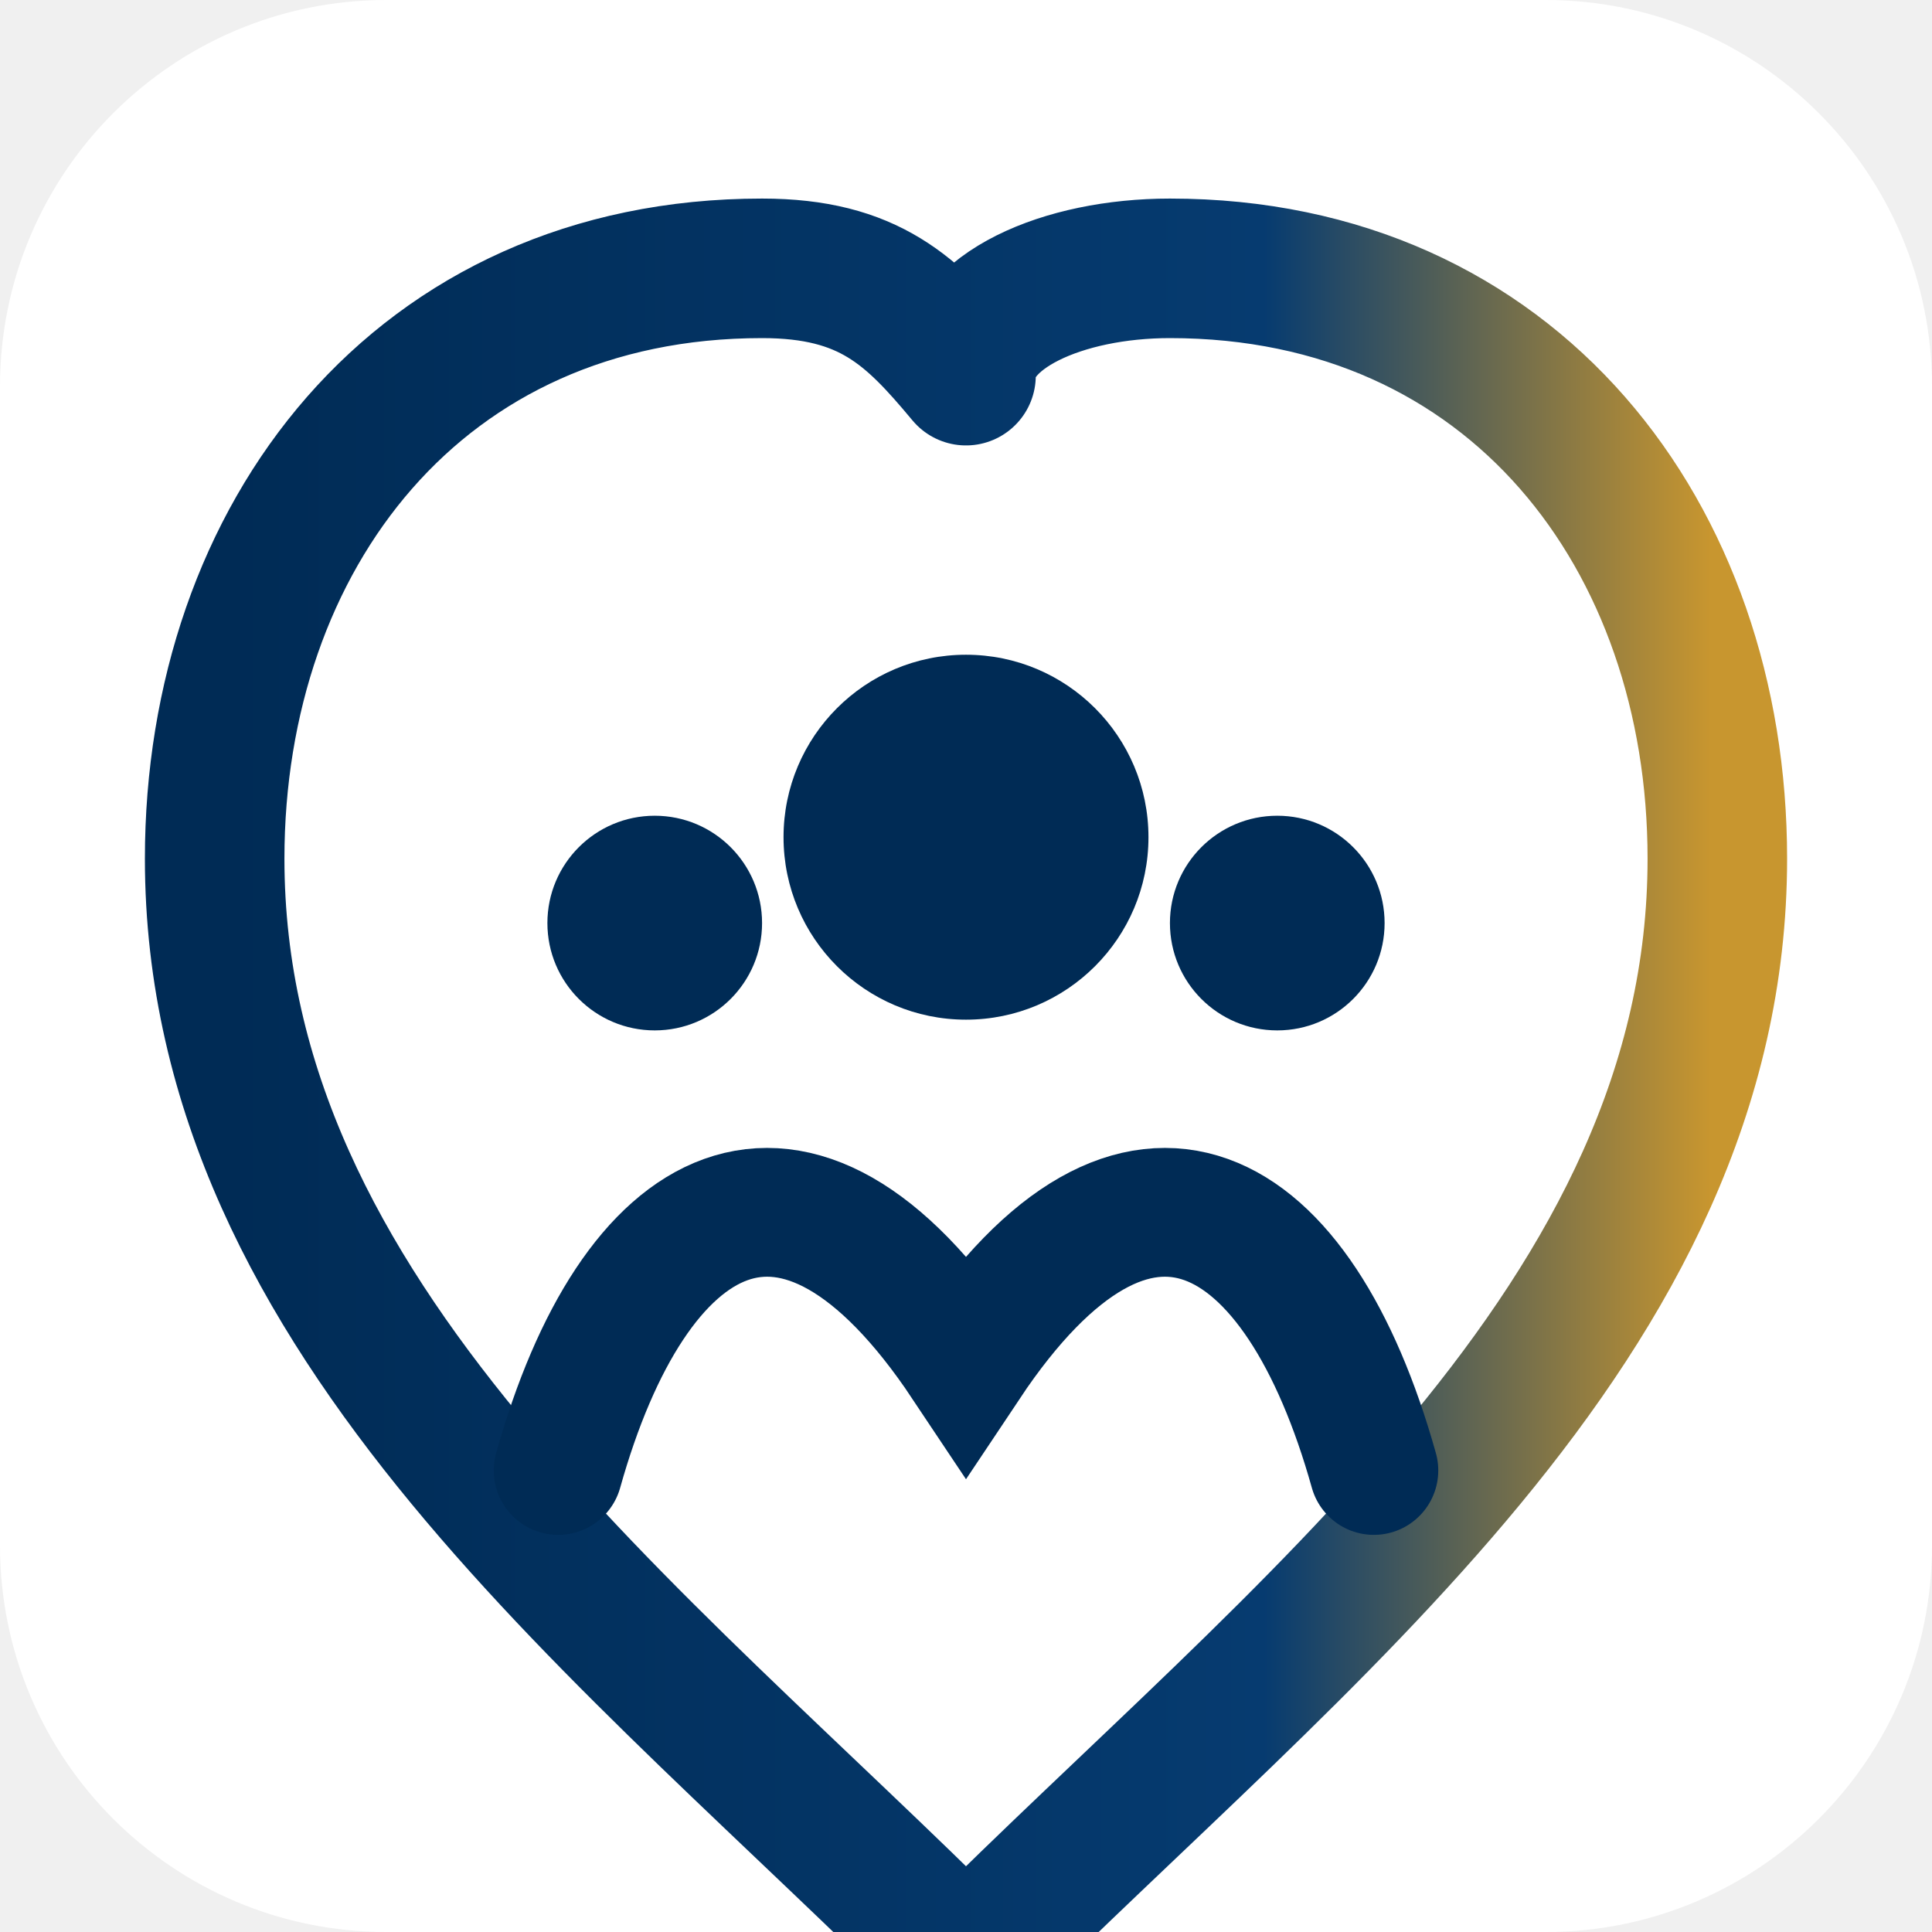
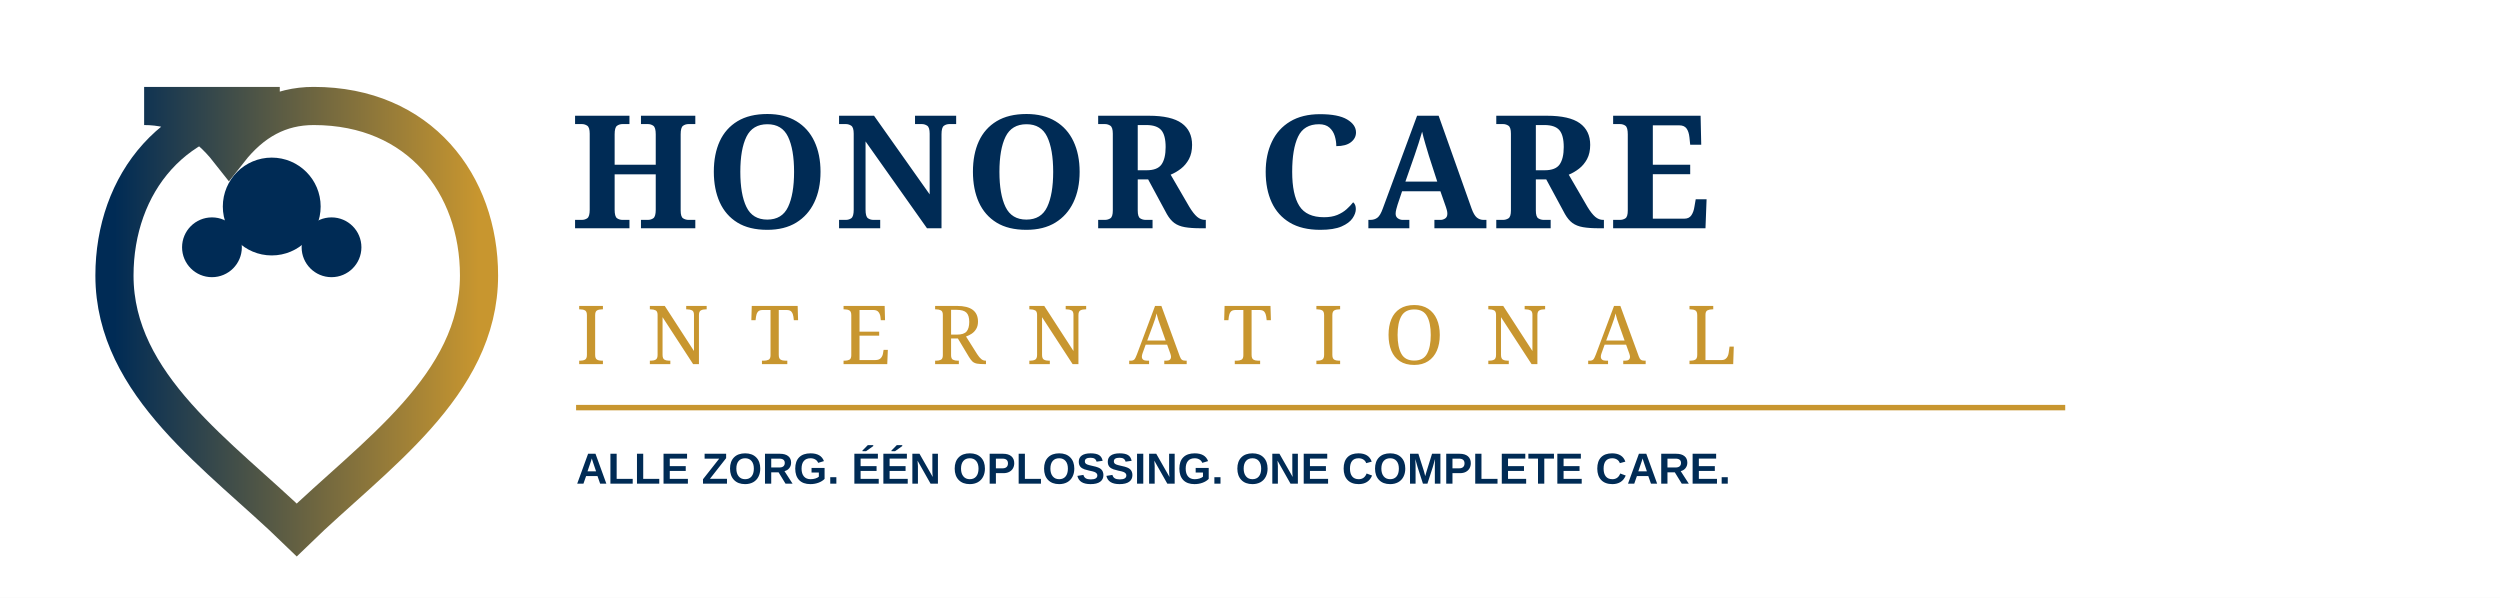
- <svg xmlns="http://www.w3.org/2000/svg" width="180" height="180" viewBox="0 0 180 180">
-   <rect width="180" height="180" rx="36" fill="#ffffff" />
+ <svg xmlns="http://www.w3.org/2000/svg" width="920" height="220" viewBox="0 0 920 220">
  <defs>
    <linearGradient id="g" x1="0" x2="1">
      <stop stop-color="#002b55" />
-       <stop offset=".7" stop-color="#063b70" />
      <stop offset="1" stop-color="#c8962f" />
    </linearGradient>
  </defs>
-   <path d="M71 25C39 25 20 50 20 80c0 43 39 72 70 103 31-31 70-60 70-103 0-30-19-55-51-55-10 0-19 4-19 10-5-6-9-10-19-10z" fill="none" stroke="url(#g)" stroke-width="13" stroke-linecap="round" stroke-linejoin="round" />
-   <circle cx="90" cy="78" r="17" fill="#002b55" />
-   <circle cx="61" cy="86" r="10" fill="#002b55" />
-   <circle cx="119" cy="86" r="10" fill="#002b55" />
-   <path d="M52 137c7-25 22-34 38-10 16-24 31-15 38 10" fill="none" stroke="#002b55" stroke-width="12" stroke-linecap="round" />
+   <rect width="920" height="220" fill="#fff" />
+   <path d="M110 32C60 32 32 69 32 112c0 52 50 85 86 120 36-35 86-68 86-120 0-43-28-80-78-80-16 0-29 7-40 21-11-14-24-21-40-21z" transform="scale(.78) translate(22,18)" fill="none" stroke="url(#g)" stroke-width="18" stroke-linecap="round" />
+   <circle cx="78" cy="91" r="11" fill="#002b55" />
+   <circle cx="122" cy="91" r="11" fill="#002b55" />
+   <circle cx="100" cy="76" r="18" fill="#002b55" />
+   <text x="210" y="84" font-family="Georgia,serif" font-size="58" font-weight="700" fill="#002b55" letter-spacing="2">HONOR CARE</text>
+   <text x="212" y="134" font-family="Georgia,serif" font-size="30" fill="#c8962f" letter-spacing="15">INTERNATIONAL</text>
+   <line x1="212" y1="150" x2="760" y2="150" stroke="#c8962f" stroke-width="2" />
+   <text x="212" y="178" font-family="Arial" font-size="16" font-weight="700" fill="#002b55">ALLE ZORG. ÉÉN OPLOSSING. ONE COMPLETE CARE.</text>
</svg>
